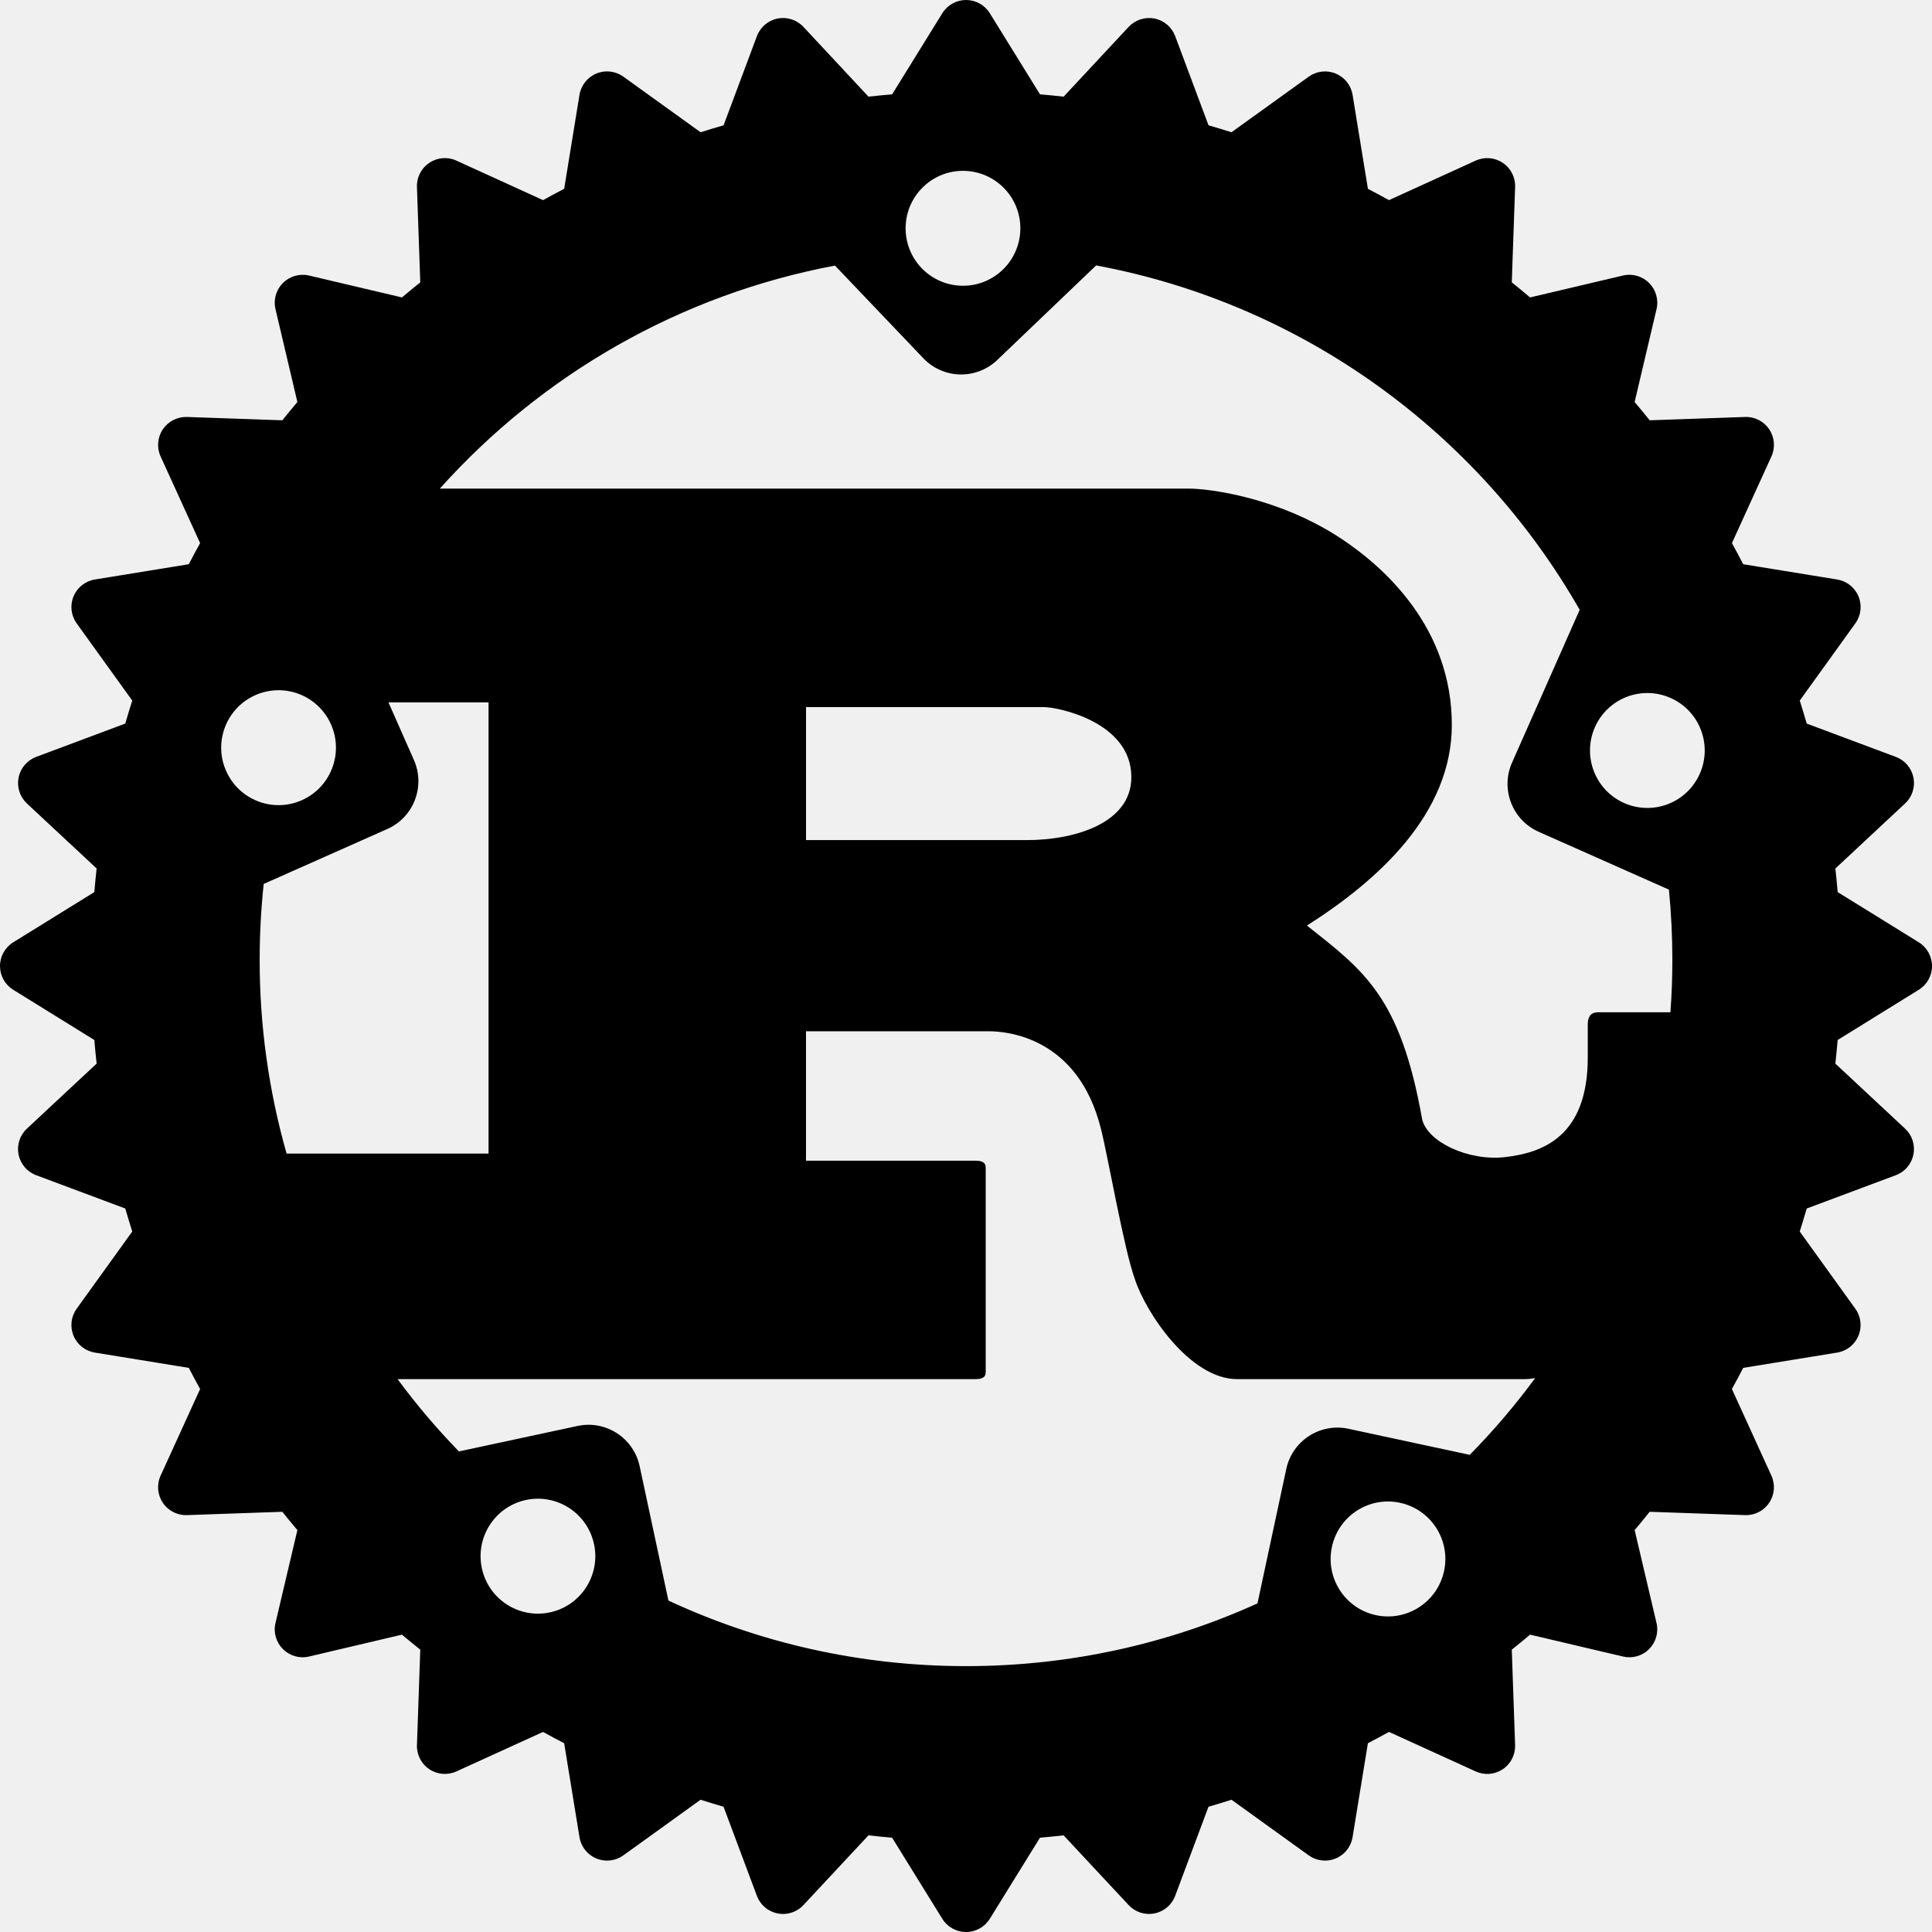
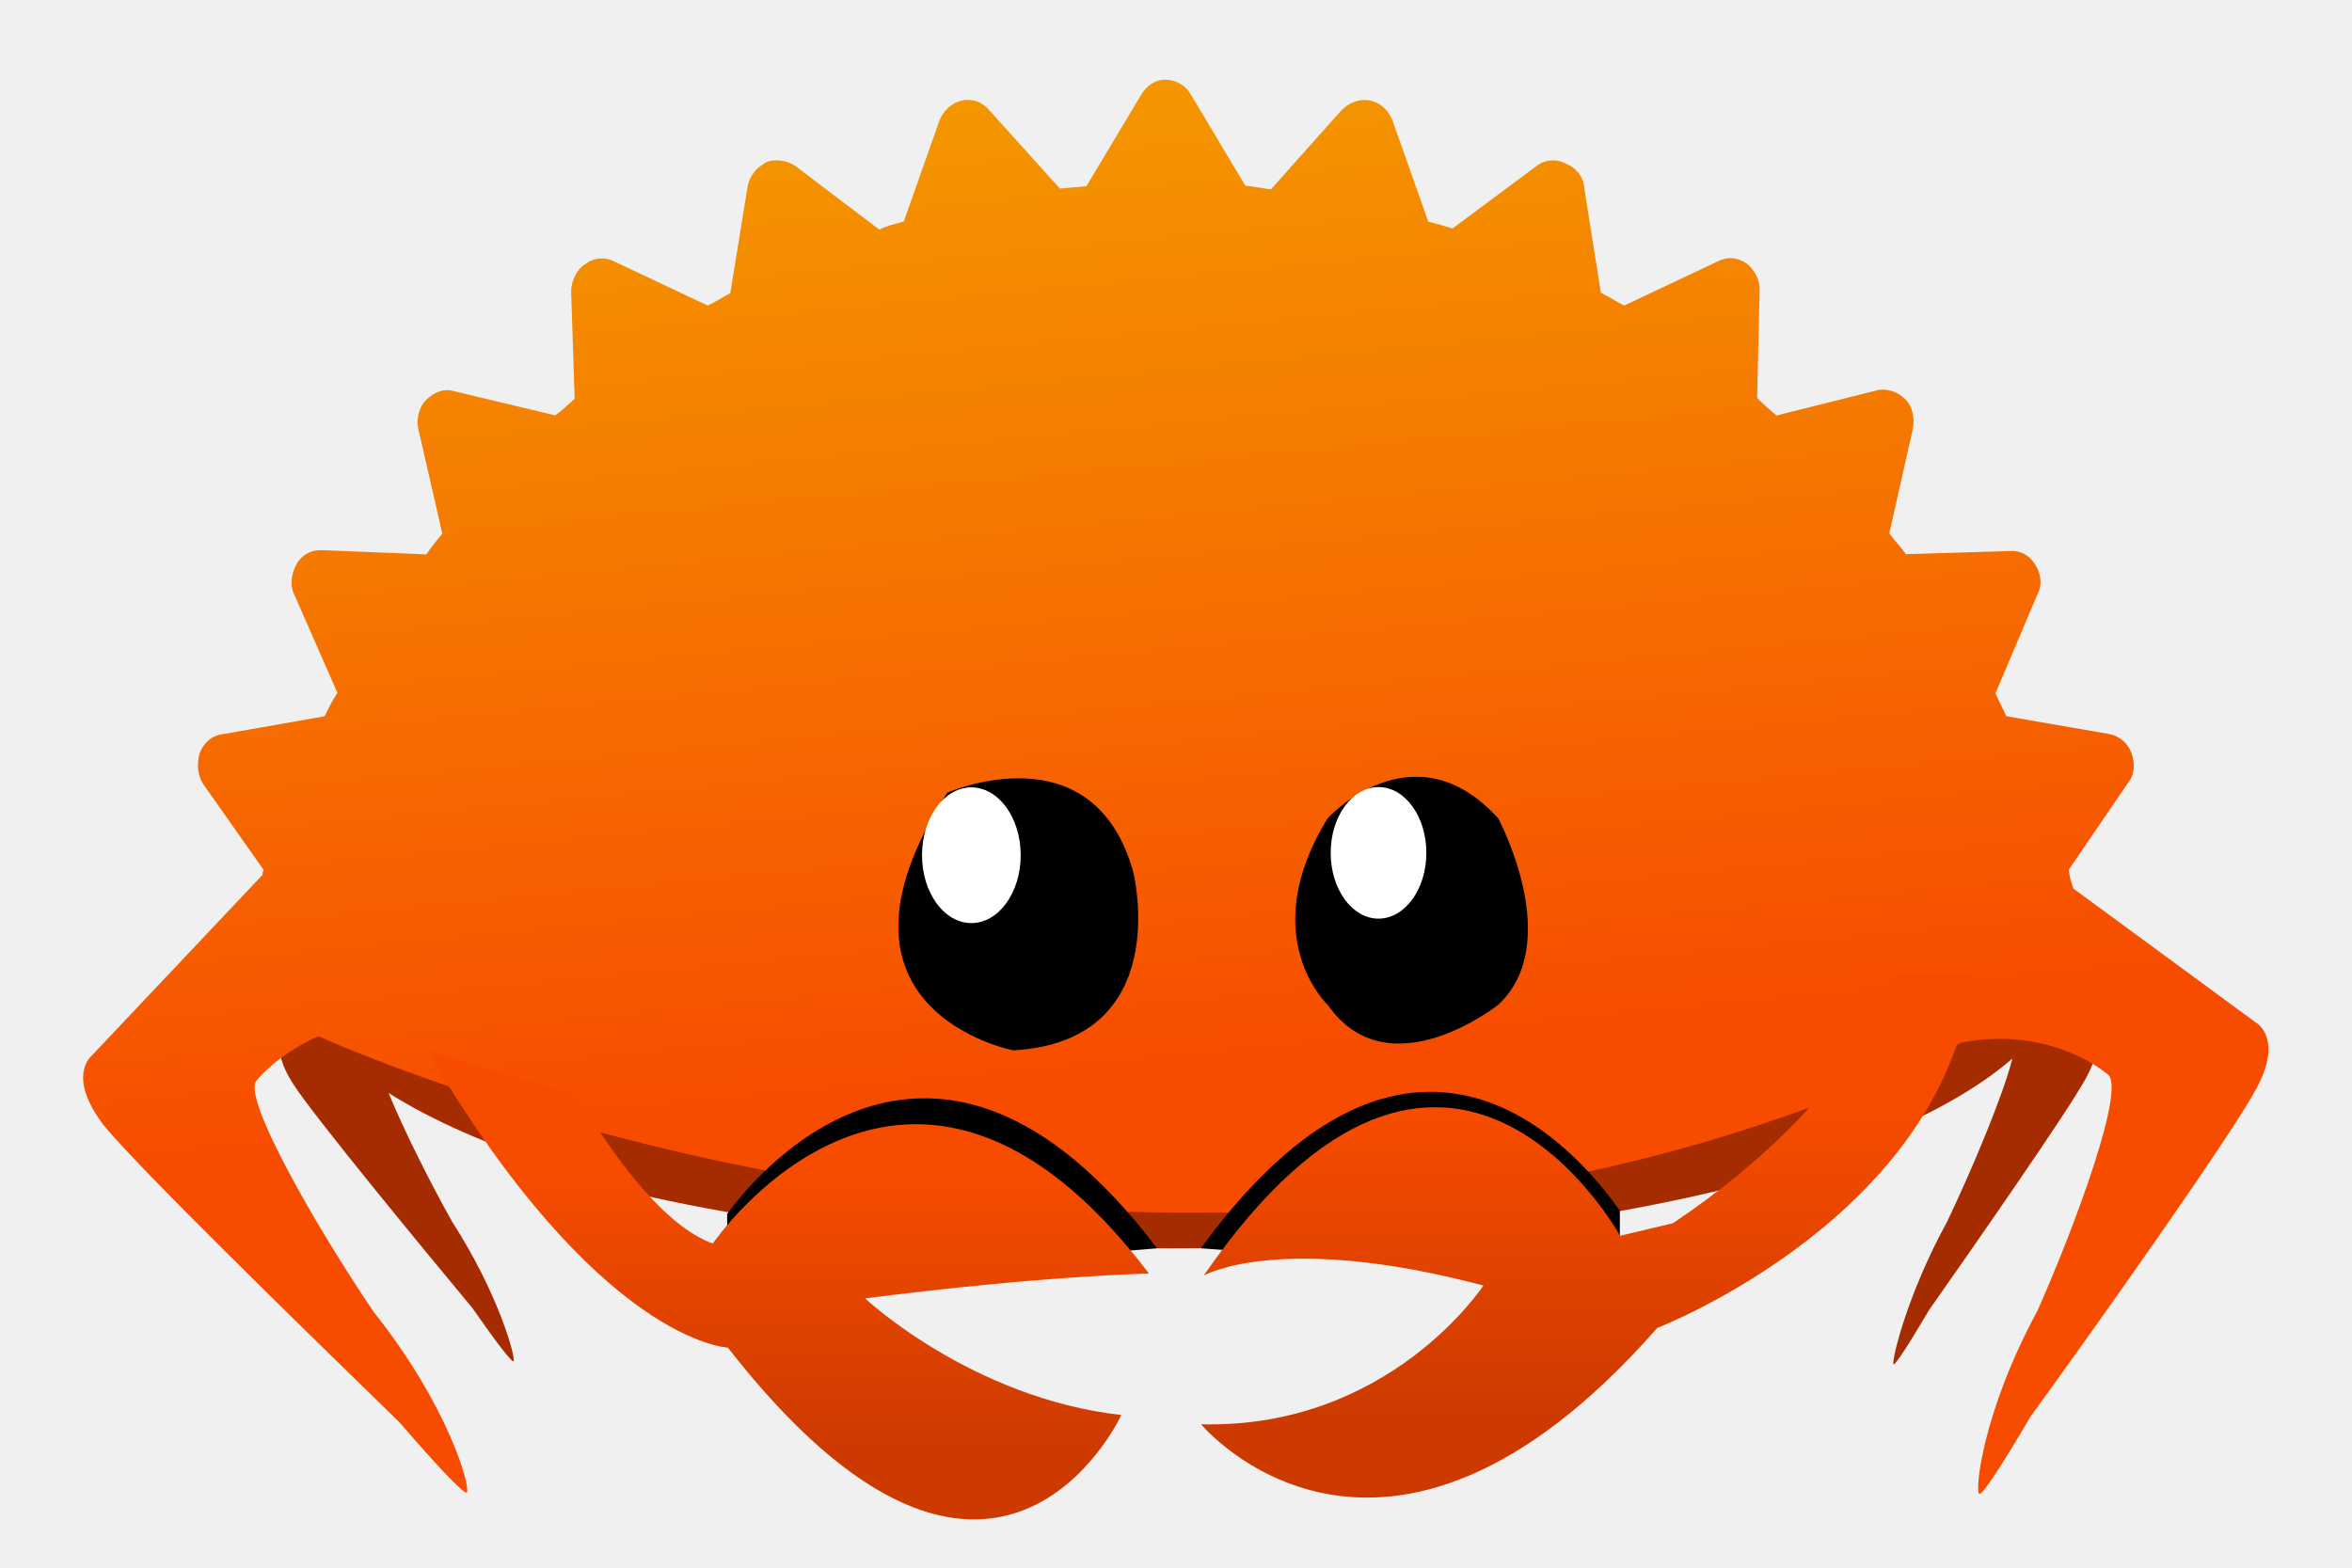
- <svg xmlns="http://www.w3.org/2000/svg" width="2500" height="2500" viewBox="0 0 256 256" preserveAspectRatio="xMidYMid">
-   <path d="M254.251 124.862l-10.747-6.653a145.81 145.81 0 0 0-.306-3.13l9.236-8.615a3.686 3.686 0 0 0 1.105-3.427 3.685 3.685 0 0 0-2.33-2.744l-11.807-4.415a137.355 137.355 0 0 0-.925-3.048l7.365-10.229a3.698 3.698 0 0 0-2.407-5.814l-12.45-2.025c-.484-.944-.988-1.874-1.496-2.796l5.231-11.483a3.683 3.683 0 0 0-.288-3.59 3.678 3.678 0 0 0-3.204-1.642l-12.636.44a99.848 99.848 0 0 0-1.996-2.421l2.904-12.308a3.694 3.694 0 0 0-.986-3.466 3.698 3.698 0 0 0-3.464-.986l-12.305 2.901a106.192 106.192 0 0 0-2.426-1.996l.442-12.635a3.684 3.684 0 0 0-1.64-3.205 3.693 3.693 0 0 0-3.59-.29l-11.48 5.234a133.235 133.235 0 0 0-2.796-1.5l-2.03-12.452a3.7 3.7 0 0 0-5.812-2.407l-10.236 7.365c-1.007-.32-2.02-.629-3.042-.922L155.72 4.794a3.69 3.69 0 0 0-2.745-2.336 3.707 3.707 0 0 0-3.424 1.106l-8.615 9.243a111.11 111.11 0 0 0-3.13-.306l-6.653-10.75a3.698 3.698 0 0 0-6.289 0l-6.653 10.75a110.4 110.4 0 0 0-3.133.306l-8.617-9.243a3.695 3.695 0 0 0-6.169 1.23l-4.414 11.809c-1.023.293-2.035.604-3.045.922L82.599 10.16a3.687 3.687 0 0 0-3.579-.415 3.705 3.705 0 0 0-2.235 2.822l-2.03 12.452c-.94.487-1.869.988-2.796 1.5l-11.481-5.235a3.686 3.686 0 0 0-3.588.291 3.684 3.684 0 0 0-1.642 3.205l.44 12.635a118.03 118.03 0 0 0-2.426 1.996l-12.305-2.9a3.71 3.71 0 0 0-3.466.985 3.694 3.694 0 0 0-.986 3.466l2.899 12.308c-.673.797-1.338 1.604-1.991 2.421l-12.636-.44a3.721 3.721 0 0 0-3.204 1.641 3.696 3.696 0 0 0-.291 3.59l5.234 11.484c-.509.922-1.012 1.852-1.5 2.796l-12.449 2.025a3.7 3.7 0 0 0-2.407 5.814l7.365 10.23c-.32 1.01-.631 2.024-.925 3.047l-11.808 4.415a3.702 3.702 0 0 0-1.225 6.171l9.237 8.614c-.115 1.04-.217 2.087-.305 3.131L1.75 124.862A3.695 3.695 0 0 0 0 128.007c0 1.284.663 2.473 1.751 3.143l10.748 6.653c.088 1.047.19 2.092.305 3.131l-9.238 8.617a3.697 3.697 0 0 0 1.226 6.169l11.808 4.415c.294 1.022.605 2.037.925 3.047l-7.365 10.231a3.696 3.696 0 0 0 2.41 5.812l12.447 2.025c.487.944.986 1.874 1.5 2.8l-5.235 11.48a3.691 3.691 0 0 0 .291 3.59 3.684 3.684 0 0 0 3.204 1.641l12.63-.442c.659.821 1.322 1.626 1.997 2.426l-2.899 12.31a3.682 3.682 0 0 0 .986 3.459 3.683 3.683 0 0 0 3.466.983l12.305-2.898c.8.68 1.61 1.34 2.427 1.99l-.44 12.639a3.694 3.694 0 0 0 5.229 3.492l11.481-5.231a105.49 105.49 0 0 0 2.796 1.499l2.03 12.445a3.692 3.692 0 0 0 2.235 2.825 3.706 3.706 0 0 0 3.579-.413l10.229-7.37c1.01.32 2.025.633 3.047.927l4.415 11.804a3.685 3.685 0 0 0 2.744 2.331 3.677 3.677 0 0 0 3.425-1.106l8.617-9.238c1.04.12 2.086.22 3.133.313l6.653 10.748a3.702 3.702 0 0 0 3.143 1.75 3.703 3.703 0 0 0 3.145-1.75l6.653-10.748c1.047-.093 2.092-.193 3.131-.313l8.615 9.238a3.68 3.68 0 0 0 3.424 1.106 3.69 3.69 0 0 0 2.744-2.331l4.415-11.804c1.022-.294 2.038-.607 3.048-.927l10.231 7.37a3.7 3.7 0 0 0 5.812-2.412l2.03-12.445c.939-.487 1.868-.993 2.795-1.5l11.481 5.232a3.692 3.692 0 0 0 5.23-3.492l-.44-12.638a98.76 98.76 0 0 0 2.423-1.991l12.306 2.898c1.25.294 2.56-.07 3.463-.983a3.682 3.682 0 0 0 .986-3.459l-2.898-12.31c.675-.8 1.34-1.605 1.99-2.426l12.636.442a3.681 3.681 0 0 0 3.204-1.64 3.685 3.685 0 0 0 .289-3.592l-5.232-11.478c.511-.927 1.013-1.857 1.497-2.8l12.45-2.026a3.682 3.682 0 0 0 2.822-2.236 3.696 3.696 0 0 0-.415-3.576l-7.365-10.23c.318-1.011.629-2.026.925-3.048l11.806-4.415a3.684 3.684 0 0 0 2.331-2.745 3.677 3.677 0 0 0-1.106-3.424l-9.235-8.617c.112-1.04.215-2.086.305-3.13l10.748-6.654a3.69 3.69 0 0 0 1.751-3.143c0-1.281-.66-2.472-1.749-3.145zm-71.932 89.156c-4.104-.885-6.714-4.93-5.833-9.047.878-4.112 4.92-6.729 9.023-5.844 4.104.879 6.718 4.931 5.838 9.04-.88 4.11-4.926 6.73-9.028 5.851zm-3.652-24.699a6.929 6.929 0 0 0-8.23 5.332l-3.816 17.807c-11.775 5.344-24.85 8.313-38.621 8.313-14.086 0-27.446-3.116-39.43-8.688l-3.814-17.806c-.802-3.747-4.486-6.134-8.228-5.33l-15.72 3.376a93.272 93.272 0 0 1-8.128-9.58h76.49c.865 0 1.442-.157 1.442-.945v-27.057c0-.787-.577-.944-1.443-.944H106.8v-17.15h24.195c2.208 0 11.809.63 14.878 12.902.962 3.774 3.072 16.05 4.516 19.98 1.438 4.408 7.293 13.213 13.533 13.213h38.115c.433 0 .895-.049 1.382-.137a93.92 93.92 0 0 1-8.669 10.17l-16.082-3.456zm-105.79 24.327c-4.105.886-8.146-1.731-9.029-5.843-.878-4.119 1.732-8.162 5.836-9.047 4.105-.878 8.148 1.739 9.028 5.85.878 4.11-1.734 8.16-5.836 9.04zM43.86 95.986c1.703 3.842-.03 8.345-3.867 10.045-3.837 1.705-8.328-.03-10.03-3.875-1.703-3.845.029-8.34 3.867-10.045a7.598 7.598 0 0 1 10.03 3.874zm-8.918 21.14l16.376-7.277a6.942 6.942 0 0 0 3.524-9.158l-3.372-7.626h13.264v59.788H37.973a93.7 93.7 0 0 1-3.566-25.672c0-3.398.183-6.756.535-10.056zm71.862-5.807V93.696h31.586c1.632 0 11.52 1.886 11.52 9.28 0 6.139-7.584 8.34-13.821 8.34h-29.285v.003zm114.792 15.862c0 2.338-.086 4.652-.257 6.948h-9.603c-.961 0-1.348.632-1.348 1.573v4.41c0 10.38-5.853 12.638-10.982 13.213-4.884.55-10.3-2.045-10.967-5.034-2.882-16.206-7.683-19.667-15.265-25.648 9.41-5.975 19.2-14.79 19.2-26.59 0-12.74-8.734-20.765-14.688-24.7-8.352-5.506-17.6-6.61-20.095-6.61H58.279c13.467-15.03 31.719-25.677 52.362-29.551l11.706 12.28a6.923 6.923 0 0 0 9.799.226l13.098-12.528c27.445 5.11 50.682 22.194 64.073 45.633l-8.967 20.253c-1.548 3.505.032 7.604 3.527 9.157l17.264 7.668c.298 3.065.455 6.161.455 9.3zM122.352 24.745c3.033-2.905 7.844-2.79 10.748.247 2.898 3.046 2.788 7.862-.252 10.765-3.033 2.906-7.844 2.793-10.748-.25a7.621 7.621 0 0 1 .252-10.762zm88.983 71.61a7.594 7.594 0 0 1 10.028-3.872c3.838 1.702 5.57 6.203 3.867 10.045a7.595 7.595 0 0 1-10.03 3.875c-3.833-1.703-5.565-6.2-3.865-10.048z" />
+ <svg xmlns="http://www.w3.org/2000/svg" width="100%" height="100%" viewBox="0 0 1200 800" version="1.1" xml:space="preserve" style="fill-rule:evenodd;clip-rule:evenodd;stroke-linejoin:round;stroke-miterlimit:1.414;">
+   <g id="Layer-1">
+     <g transform="matrix(1,0,0,1,597.344,637.02)">
+       <path d="M0,-279.559C-121.238,-279.559 -231.39,-264.983 -312.939,-241.23L-312.939,-38.329C-231.39,-14.575 -121.238,0 0,0C138.76,0 262.987,-19.092 346.431,-49.186L346.431,-230.37C262.987,-260.465 138.76,-279.559 0,-279.559" style="fill:rgb(165,43,0);fill-rule:nonzero;" />
+     </g>
+     <g transform="matrix(1,0,0,1,1068.75,575.642)">
+       <path d="M0,-53.32L-14.211,-82.761C-14.138,-83.879 -14.08,-84.998 -14.08,-86.121C-14.08,-119.496 -48.786,-150.256 -107.177,-174.883L-107.177,2.643C-79.932,-8.849 -57.829,-21.674 -42.021,-35.482C-46.673,-16.775 -62.585,21.071 -75.271,47.686C-96.121,85.752 -103.671,118.889 -102.703,120.53C-102.086,121.563 -94.973,110.59 -84.484,92.809C-60.074,58.028 -13.82,-8.373 -4.575,-25.287C5.897,-44.461 0,-53.32 0,-53.32" style="fill:rgb(165,43,0);fill-rule:nonzero;" />
+     </g>
+     <g transform="matrix(1,0,0,1,149.064,591.421)">
+       <path d="M0,-99.954C0,-93.526 1.293,-87.194 3.788,-80.985L-4.723,-65.835C-4.723,-65.835 -11.541,-56.989 0.465,-38.327C11.055,-21.872 64.1,42.54 92.097,76.271C104.123,93.564 112.276,104.216 112.99,103.187C114.114,101.554 105.514,69.087 81.631,32.046C70.487,12.151 57.177,-14.206 49.189,-33.675C71.492,-19.559 100.672,-6.755 135.341,4.265L135.341,-204.17C51.797,-177.622 0,-140.737 0,-99.954" style="fill:rgb(165,43,0);fill-rule:nonzero;" />
+     </g>
+     <g transform="matrix(-65.8097,-752.207,-752.207,65.8097,621.707,796.312)">
+       <path d="M0.991,-0.034L0.933,0.008C0.933,0.014 0.933,0.02 0.933,0.026L0.99,0.069C0.996,0.073 0.999,0.08 0.998,0.087C0.997,0.094 0.992,0.1 0.986,0.103L0.92,0.133C0.919,0.139 0.918,0.145 0.916,0.15L0.964,0.203C0.968,0.208 0.97,0.216 0.968,0.222C0.965,0.229 0.96,0.234 0.953,0.236L0.882,0.254C0.88,0.259 0.877,0.264 0.875,0.27L0.91,0.33C0.914,0.336 0.914,0.344 0.91,0.35C0.907,0.356 0.9,0.36 0.893,0.361L0.82,0.365C0.817,0.369 0.813,0.374 0.81,0.379L0.832,0.445C0.835,0.452 0.833,0.459 0.828,0.465C0.824,0.47 0.816,0.473 0.809,0.472L0.737,0.462C0.733,0.466 0.729,0.47 0.724,0.474L0.733,0.544C0.734,0.551 0.731,0.558 0.725,0.562C0.719,0.566 0.711,0.568 0.704,0.565L0.636,0.542C0.631,0.546 0.626,0.549 0.621,0.552L0.615,0.621C0.615,0.629 0.61,0.635 0.604,0.638C0.597,0.641 0.589,0.641 0.583,0.638L0.521,0.602C0.52,0.603 0.519,0.603 0.518,0.603L0.406,0.729C0.406,0.729 0.394,0.747 0.359,0.725C0.329,0.705 0.206,0.599 0.141,0.543C0.109,0.52 0.089,0.504 0.09,0.502C0.093,0.499 0.149,0.509 0.217,0.554C0.278,0.588 0.371,0.631 0.38,0.619C0.38,0.619 0.396,0.604 0.406,0.575C0.406,0.575 0.406,0.575 0.406,0.575C0.407,0.576 0.407,0.576 0.406,0.575C0.406,0.575 0.091,0.024 0.305,-0.531C0.311,-0.593 0.275,-0.627 0.275,-0.627C0.266,-0.639 0.178,-0.598 0.12,-0.566C0.055,-0.523 0.002,-0.513 0,-0.516C-0.001,-0.518 0.018,-0.533 0.049,-0.555C0.11,-0.608 0.227,-0.707 0.256,-0.726C0.289,-0.748 0.301,-0.73 0.301,-0.73L0.402,-0.615C0.406,-0.614 0.41,-0.613 0.415,-0.613L0.47,-0.658C0.475,-0.663 0.483,-0.664 0.49,-0.662C0.497,-0.66 0.502,-0.655 0.504,-0.648L0.522,-0.58C0.527,-0.578 0.533,-0.576 0.538,-0.574L0.602,-0.608C0.608,-0.612 0.616,-0.612 0.623,-0.608C0.629,-0.605 0.633,-0.599 0.633,-0.592L0.637,-0.522C0.642,-0.519 0.647,-0.515 0.652,-0.512L0.721,-0.534C0.728,-0.536 0.736,-0.535 0.741,-0.531C0.747,-0.526 0.75,-0.519 0.749,-0.512L0.738,-0.443C0.742,-0.439 0.746,-0.435 0.751,-0.431L0.823,-0.439C0.83,-0.44 0.837,-0.437 0.842,-0.432C0.847,-0.426 0.848,-0.419 0.845,-0.412L0.821,-0.347C0.824,-0.342 0.828,-0.337 0.831,-0.332L0.903,-0.327C0.911,-0.327 0.917,-0.322 0.92,-0.316C0.924,-0.31 0.924,-0.302 0.92,-0.296L0.883,-0.236C0.885,-0.231 0.887,-0.226 0.889,-0.22L0.959,-0.202C0.966,-0.2 0.972,-0.195 0.974,-0.188C0.976,-0.181 0.974,-0.174 0.969,-0.168L0.92,-0.116C0.921,-0.111 0.923,-0.105 0.924,-0.099L0.988,-0.068C0.995,-0.065 0.999,-0.059 1,-0.052C1.001,-0.045 0.997,-0.038 0.991,-0.034ZM0.406,0.575C0.406,0.575 0.406,0.575 0.406,0.575C0.406,0.575 0.406,0.575 0.406,0.575Z" style="fill:url(#_Linear1);fill-rule:nonzero;" />
+     </g>
+     <g transform="matrix(1,0,0,1,450.328,483.629)">
+       <path d="M0,167.33C-1.664,165.91 -2.536,165.068 -2.536,165.068L140.006,153.391C23.733,0 -69.418,122.193 -79.333,135.855L-79.333,167.33L0,167.33Z" style="fill-rule:nonzero;" />
+     </g>
+     <g transform="matrix(1,0,0,1,747.12,477.333)">
+       <path d="M0,171.974C1.663,170.554 2.536,169.71 2.536,169.71L-134.448,159.687C-18.12,0 69.421,126.835 79.335,140.497L79.335,171.974L0,171.974Z" style="fill-rule:nonzero;" />
+     </g>
+     <g transform="matrix(-1.53e-05,-267.211,-267.211,1.53e-05,809.465,764.23)">
+       <path d="M1,-0.586C1,-0.586 0.768,-0.528 0.524,-0.165L0.5,-0.064C0.5,-0.064 1.1,0.265 0.424,0.731C0.424,0.731 0.508,0.586 0.405,0.197C0.405,0.197 0.131,0.376 0.14,0.736C0.14,0.736 -0.275,0.391 0.324,-0.135C0.324,-0.135 0.539,-0.691 1,-0.736L1,-0.586Z" style="fill:url(#_Linear2);fill-rule:nonzero;" />
+     </g>
+     <g transform="matrix(1,0,0,1,677.392,509.61)">
+       <path d="M0,-92.063C0,-92.063 43.486,-139.678 86.974,-92.063C86.974,-92.063 121.144,-28.571 86.974,3.171C86.974,3.171 31.062,47.615 0,3.171C0,3.171 -37.275,-31.75 0,-92.063" style="fill-rule:nonzero;" />
+     </g>
+     <g transform="matrix(1,0,0,1,727.738,435.209)">
+       <path d="M0,0.002C0,18.543 -10.93,33.574 -24.408,33.574C-37.885,33.574 -48.814,18.543 -48.814,0.002C-48.814,-18.539 -37.885,-33.572 -24.408,-33.572C-10.93,-33.572 0,-18.539 0,0.002" style="fill:white;fill-rule:nonzero;" />
+     </g>
+     <g transform="matrix(1,0,0,1,483.3,502.984)">
+       <path d="M0,-98.439C0,-98.439 74.596,-131.467 94.956,-57.748C94.956,-57.748 116.283,28.178 33.697,33.028C33.697,33.028 -71.613,12.745 0,-98.439" style="fill-rule:nonzero;" />
+     </g>
+     <g transform="matrix(1,0,0,1,520.766,436.428)">
+       <path d="M0,0C0,19.119 -11.27,34.627 -25.173,34.627C-39.071,34.627 -50.344,19.119 -50.344,0C-50.344,-19.124 -39.071,-34.627 -25.173,-34.627C-11.27,-34.627 0,-19.124 0,0" style="fill:white;fill-rule:nonzero;" />
+     </g>
+     <g transform="matrix(-1.53e-05,-239.021,-239.021,1.53e-05,402.161,775.388)">
+       <path d="M0.367,0.129C-0.364,-0.441 0.223,-0.711 0.223,-0.711C0.259,-0.391 0.472,-0.164 0.472,-0.164C0.521,-0.548 0.525,-0.77 0.525,-0.77C1.203,-0.256 0.589,0.161 0.589,0.161C0.627,0.265 0.772,0.372 0.906,0.451L1,0.77C0.376,0.403 0.367,0.129 0.367,0.129Z" style="fill:url(#_Linear3);fill-rule:nonzero;" />
+     </g>
+   </g>
+   <defs>
+     <linearGradient id="_Linear1" x1="0" y1="0" x2="1" y2="0" gradientUnits="userSpaceOnUse" gradientTransform="matrix(1,0,1.38778e-17,-1,0,-0.000650515)">
+       <stop offset="0" style="stop-color:rgb(247,76,0);stop-opacity:1" />
+       <stop offset="0.33" style="stop-color:rgb(247,76,0);stop-opacity:1" />
+       <stop offset="1" style="stop-color:rgb(244,150,0);stop-opacity:1" />
+     </linearGradient>
+     <linearGradient id="_Linear2" x1="0" y1="0" x2="1" y2="0" gradientUnits="userSpaceOnUse" gradientTransform="matrix(1,0,0,-1,0,1.23438e-06)">
+       <stop offset="0" style="stop-color:rgb(204,58,0);stop-opacity:1" />
+       <stop offset="0.15" style="stop-color:rgb(204,58,0);stop-opacity:1" />
+       <stop offset="0.74" style="stop-color:rgb(247,76,0);stop-opacity:1" />
+       <stop offset="1" style="stop-color:rgb(247,76,0);stop-opacity:1" />
+     </linearGradient>
+     <linearGradient id="_Linear3" x1="0" y1="0" x2="1" y2="0" gradientUnits="userSpaceOnUse" gradientTransform="matrix(1,1.32349e-23,1.32349e-23,-1,0,-9.1568e-07)">
+       <stop offset="0" style="stop-color:rgb(204,58,0);stop-opacity:1" />
+       <stop offset="0.15" style="stop-color:rgb(204,58,0);stop-opacity:1" />
+       <stop offset="0.74" style="stop-color:rgb(247,76,0);stop-opacity:1" />
+       <stop offset="1" style="stop-color:rgb(247,76,0);stop-opacity:1" />
+     </linearGradient>
+   </defs>
</svg>
